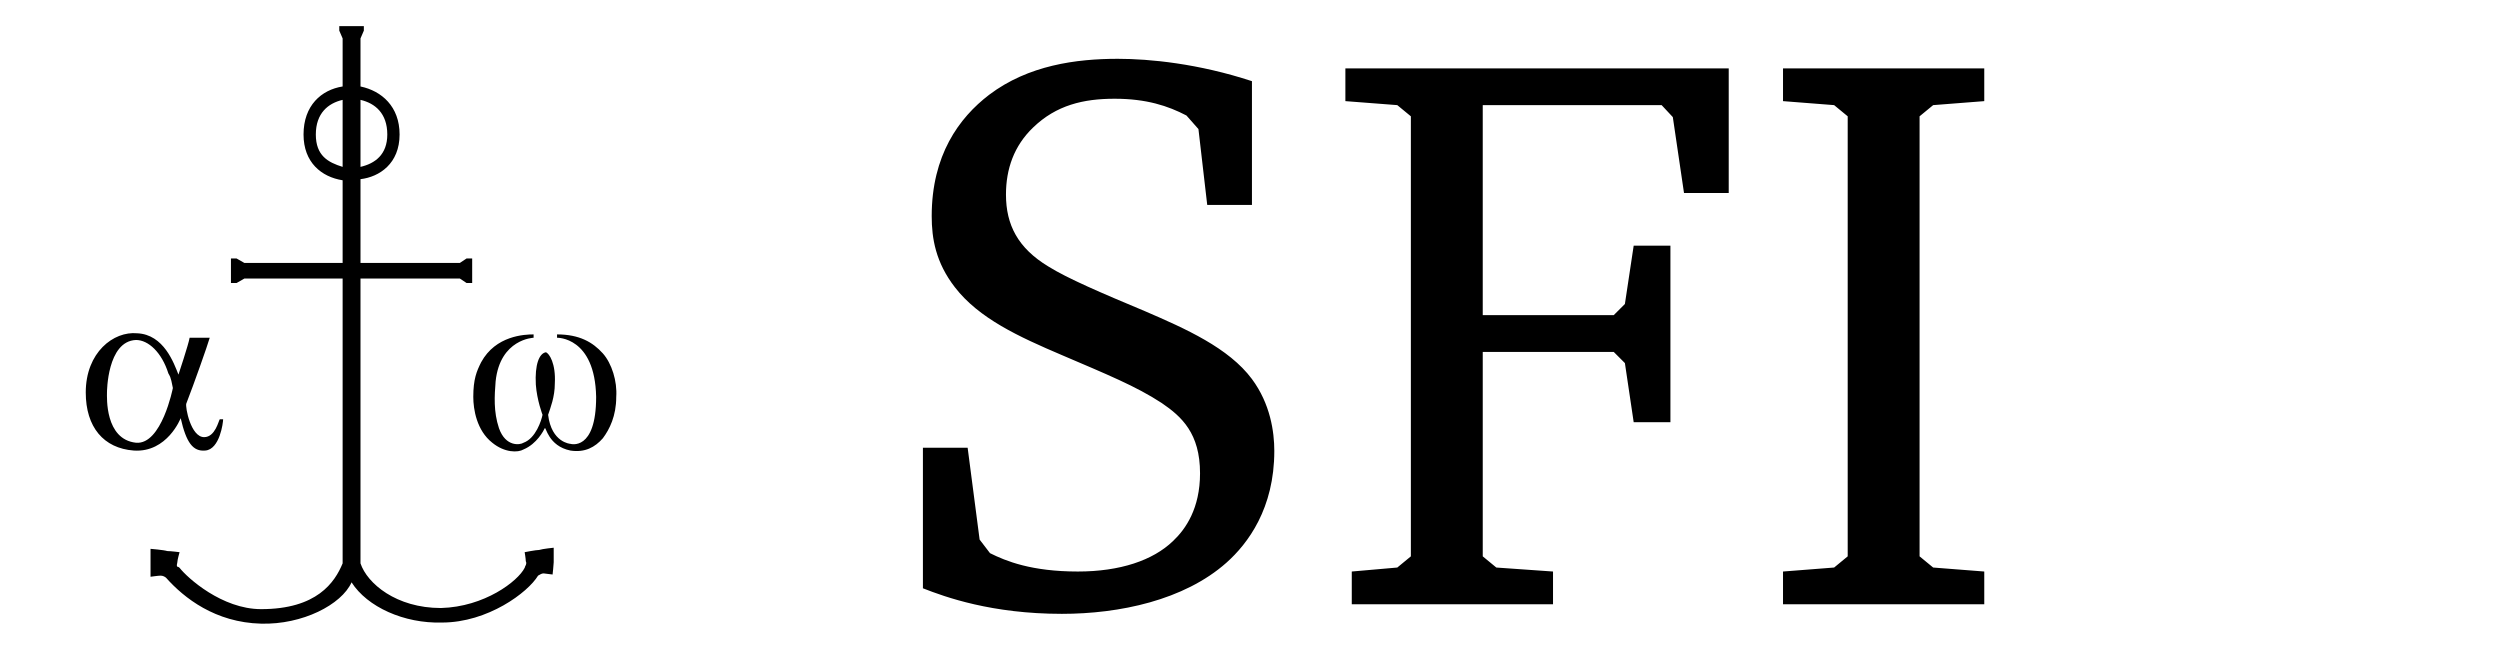
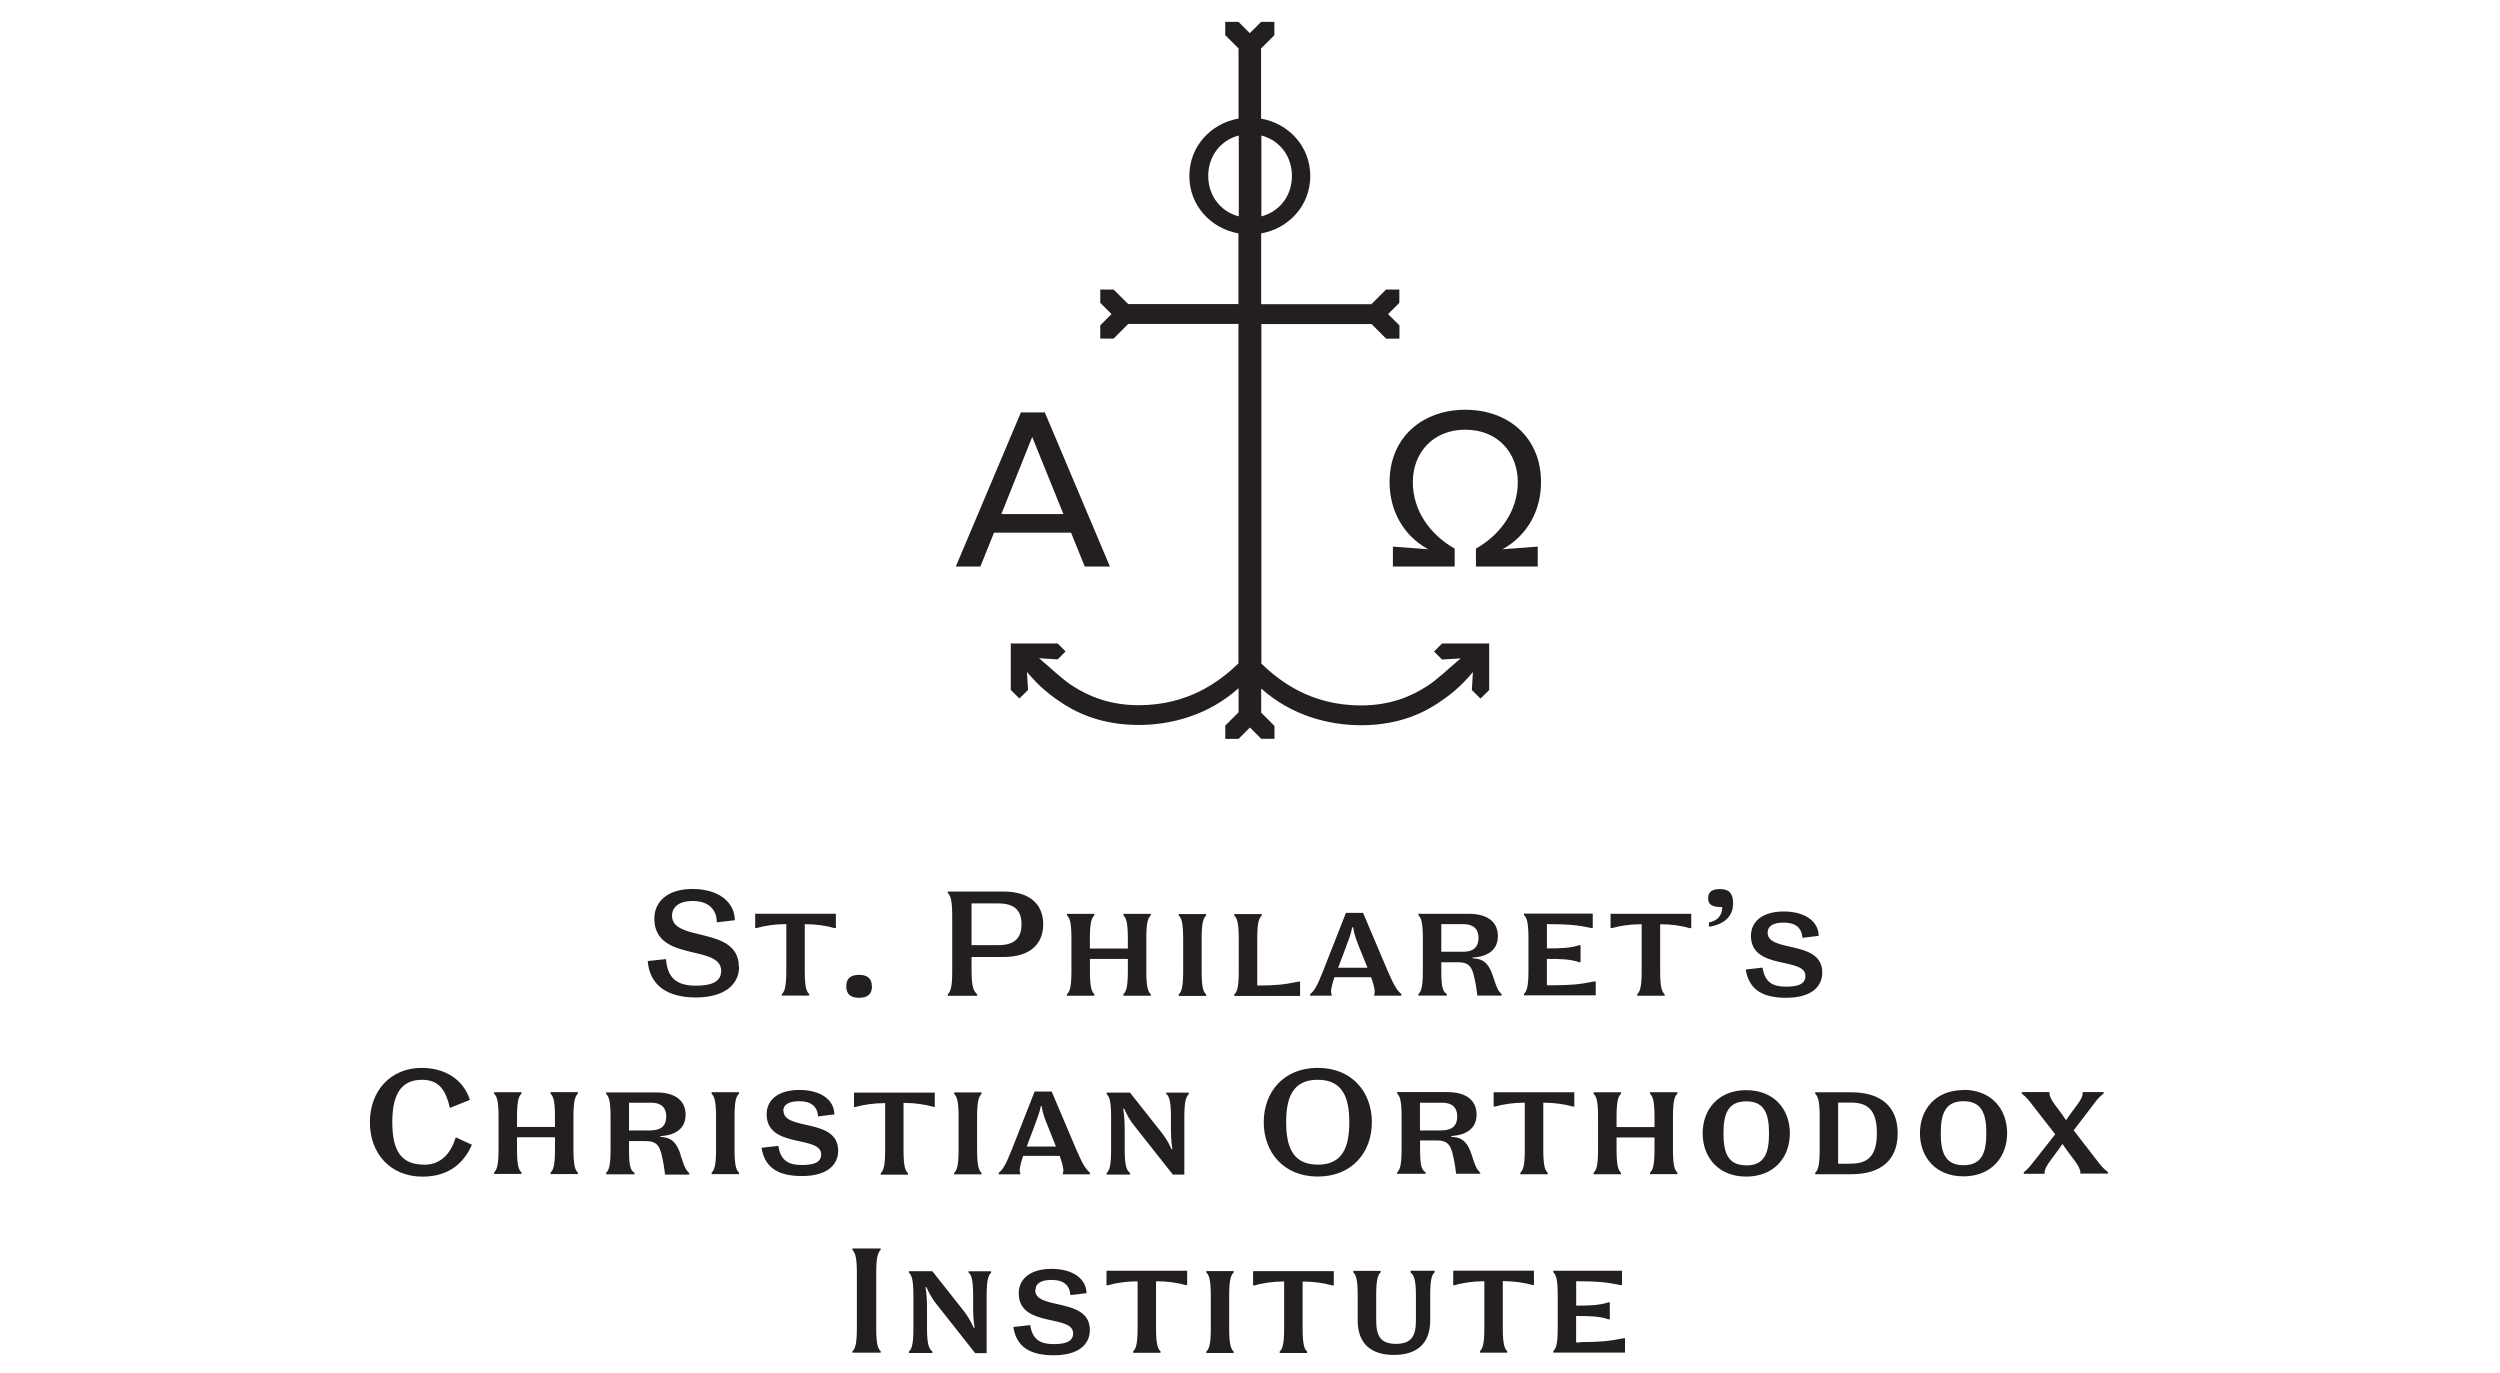
- <svg xmlns="http://www.w3.org/2000/svg" viewBox="0 210.5 1440 379">
-   <path d="M120.802 405.045c-1.286 4.503-9.006 26.375-13.51 37.954-.643 1.93 2.574 19.297 10.293 19.297 6.434 0 8.363-9.65 9.006-10.292h1.932c0 1.93-1.93 17.368-10.293 18.012-7.077.644-10.936-4.503-14.153-18.654 0 0-7.72 19.943-27.02 18.654-17.368-1.286-27.66-13.51-27.66-33.45 0-23.16 16.08-35.382 29.59-34.096 15.44.646 21.23 17.37 23.804 23.804 0 0 5.79-17.37 6.434-21.23h11.578zm-42.458 60.47c14.796 1.285 21.23-31.522 21.23-31.522-1.287-7.076-1.93-7.076-2.574-8.363-3.858-12.223-11.58-19.298-18.655-19.298-16.725.644-16.725 30.233-16.725 30.233 0 2.575-1.287 27.02 16.724 28.95zm235.445-8.363c.642-1.287 1.93 10.293 14.794 12.865 8.362 1.288 14.152-1.93 18.655-7.077 3.858-5.145 7.718-12.864 7.718-23.8.644-9.008-2.572-19.3-7.72-25.09-5.79-6.433-13.51-10.935-26.374-10.935v1.93s21.87-.645 22.516 34.094c0 31.52-14.797 27.017-14.797 27.017s-10.936-.643-12.865-16.725c1.286-3.86 3.86-10.292 3.86-18.01.643-11.58-3.218-17.37-5.147-18.014-3.858.644-6.432 7.077-5.788 18.655.643 9.006 3.86 17.368 3.86 17.368-.645 3.218-3.86 13.51-10.937 16.083-1.93 1.286-10.293 2.574-14.153-8.362-3.217-9.648-2.572-18.653-1.93-27.018 2.573-24.445 21.87-25.088 21.87-25.088v-1.93c-5.145 0-21.87.644-30.233 16.08-2.574 5.147-4.503 9.65-4.503 19.944 0 7.076 1.93 19.3 10.936 26.374 7.076 5.79 14.796 5.79 18.012 3.86 7.72-3.215 11.58-10.933 12.224-12.22zm-3.22 70.12c-1.93 0-8.36 1.285-8.36 1.285s.643 3.86.643 5.146c.644 1.286 0 1.93 0 2.573-.644 0 0 0-.644 1.286-3.86 7.72-23.16 22.516-48.248 23.158-25.73 0-42.457-14.152-46.316-25.732V370.95H264.9l3.858 2.573h3.217V359.37h-3.217l-3.86 2.573h-57.252v-48.246c10.936-1.287 22.516-9.006 22.516-25.73 0-16.082-10.293-25.088-22.516-27.662v-27.66l1.93-4.505v-2.572h-14.154v2.572l1.932 4.504v27.66c-12.223 1.93-22.515 10.937-22.515 27.662 0 16.082 10.29 24.444 22.514 26.375v47.604h-56.61l-4.502-2.573h-3.217v14.153h3.217l4.503-2.573h56.61v164.04c-4.504 10.936-14.797 26.374-46.96 26.374-22.516 0-42.46-18.01-46.96-23.802-.644-.643-1.287-.643-1.287-.643-.644-.646 0-1.933 0-2.575 0-1.285 1.286-5.79 1.286-5.79s-5.146-.643-7.076-.643c-1.93-.644-9.65-1.286-9.65-1.286v16.084s4.503-.645 5.79-.645c1.286 0 2.572.645 3.218 1.287 10.29 11.578 28.304 25.73 54.68 26.374 23.8.645 46.315-10.937 52.106-23.802 9.005 14.152 30.233 23.802 52.105 23.158 26.374 0 49.533-17.368 55.322-27.02 1.286-.643 1.93-1.285 3.216-1.285l5.146.643s.644-5.79.644-7.076v-8.362s-6.435.645-8.365 1.29zM207.646 268.025c8.362 1.93 15.438 7.72 15.438 19.942 0 11.58-7.076 16.725-15.438 18.654v-38.596zm-25.73 19.94c0-12.22 7.075-18.01 15.437-19.94v38.596c-8.362-2.574-15.438-6.433-15.438-18.655zM531.6 468.396h25.76l6.9 52.9 5.98 7.82c9.2 4.6 23.92 10.58 50.6 10.58 24.38 0 43.242-6.44 54.742-17.48 7.36-6.9 15.64-18.86 15.64-39.1 0-23-10.58-32.66-22.08-40.48-14.72-9.66-31.74-16.562-57.5-27.6-24.84-10.58-47.842-21.162-61.642-39.103-11.04-14.26-13.34-28.06-13.34-40.94 0-34.96 15.64-56.58 33.12-69.92 22.54-17.02 50.14-20.7 74.06-20.7 18.4 0 46.462 2.76 77.282 12.88v71.3h-25.76l-5.06-43.7-6.9-7.82c-10.58-5.52-23-9.66-41.4-9.66-17.94 0-33.582 3.68-46.92 16.56-11.042 10.58-15.642 23.92-15.642 38.64 0 17.48 6.9 30.82 24.38 41.4 11.04 6.9 30.36 15.18 55.66 25.76 23.46 10.12 48.302 21.16 61.642 39.102 10.58 14.26 12.88 30.36 12.88 41.4 0 33.12-15.18 53.36-27.6 64.4-24.38 21.62-61.64 29.44-94.76 29.44-40.48 0-67.162-9.66-80.042-14.72v-80.96zM778.62 539.697l26.22-2.3 7.82-6.44V277.493l-7.82-6.44-29.9-2.3v-18.86h220.804v71.76h-25.76l-6.44-43.7-6.44-6.9H854.06v120.982h75.44l6.44-6.44 5.06-33.58h21.162v101.662h-21.16l-5.06-34.04-6.44-6.44h-75.44v117.76l7.818 6.44 32.66 2.3v18.86H778.62v-18.86zM1027.015 539.697l29.44-2.3 7.82-6.44V277.493l-7.82-6.44-29.44-2.3v-18.86h115.92v18.86l-29.44 2.3-7.818 6.44v253.463l7.82 6.44 29.44 2.3v18.86h-115.922v-18.86z" />
+ <svg xmlns="http://www.w3.org/2000/svg" width="235.215" height="129.119" viewBox="0 0 235.215 129.119">
+   <path fill="#231F20" d="M102.053 53.303h2.375l-6.125-14.5h-2.25l-6.125 14.5h2.313l1.28-3.188h7.25l1.29 3.188zm-7.838-4.938l2.9-7.25 2.938 7.25h-5.838zm50.775-3c0-4.25-3.125-6.813-7.125-6.813s-7.125 2.563-7.125 6.813c0 2.625 1.25 5 3.625 6.313l-3.313-.25v1.875h5.813v-1.688c-2.313-1.313-3.938-3.563-3.938-6.25 0-2.75 1.875-4.937 4.938-4.937s4.938 2.187 4.938 4.937c0 2.688-1.625 4.938-3.938 6.25v1.688h5.813v-1.875l-3.313.25c2.375-1.313 3.625-3.687 3.625-6.313zm-10.062 15.938l.75.75 1.756-.11c-1.203 1.003-2.088 1.894-3.067 2.548-1.625 1.07-3.625 1.88-6.313 1.88-4.688 0-7.625-2.25-9.375-3.93V30.49h10.37l1.37 1.376h1.25v-1.25l-1.07-1.063 1.06-1.062v-1.25h-1.25l-1.38 1.38h-10.37v-6.66c2.62-.47 4.62-2.64 4.62-5.4s-2-4.94-4.63-5.4v-6.6l1.25-1.25V2.06h-1.25l-1.06 1.063-1.06-1.063h-1.25v1.25l1.25 1.25v6.593c-2.63.468-4.63 2.644-4.63 5.406 0 2.76 2 4.93 4.62 5.4v6.65h-10.37l-1.38-1.37h-1.25v1.25l1.06 1.06-1.06 1.06v1.25h1.25l1.38-1.38h10.37v31.94c-1.75 1.68-4.69 3.93-9.38 3.93-2.69 0-4.69-.81-6.31-1.87-.98-.65-1.87-1.54-3.07-2.55l1.75.11.75-.75-.75-.75H95.1v4.37l.813.81.813-.81-.106-1.69c1.214 1.44 2.21 2.23 3.6 3.12 1.813 1.12 4.063 1.87 6.938 1.87 2.994 0 6.53-.9 9.373-3.46v2.27l-1.25 1.25v1.25h1.25l1.07-1.07 1.06 1.06h1.25V68.3l-1.25-1.25v-2.27c2.85 2.555 6.38 3.453 9.38 3.453 2.88 0 5.13-.75 6.94-1.876 1.39-.89 2.39-1.682 3.6-3.125l-.1 1.687.81.81.82-.81v-4.38h-4.43l-.75.75zm-16.25-48.553c1.7.44 2.875 1.925 2.875 3.803 0 1.88-1.176 3.364-2.875 3.804V12.75zm-2.125 7.606c-1.698-.44-2.875-1.925-2.875-3.804 0-1.878 1.177-3.364 2.875-3.803v7.6zM64.03 108.614c-.323-.952-.743-1.624-1.892-1.64v-.083c1.652-.09 2.367-.89 2.367-2.01 0-1.22-.827-2.1-2.773-2.1h-4.707v.14c.21.21.42.49.42 2.16v3.11c0 1.67-.21 1.95-.42 2.16v.14H59.7v-.14c-.28-.21-.518-.36-.518-2.1v-.89h1.597c.99 0 1.24.45 1.44 1.17.18.73.28 1.33.35 1.98h2.28v-.14c-.27-.24-.41-.46-.67-1.26l-.16-.46zm-2.774-2.255h-2.073v-2.61h2.073c.925 0 1.43.43 1.43 1.3s-.505 1.3-1.43 1.3zm8.262-15.38c0-3.92-6.29-2.29-6.29-4.82 0-.89.772-1.39 1.905-1.39 1.556 0 2.298.81 2.312 2.01l1.695-.2c-.028-1.71-1.513-2.94-4.007-2.94-2.27 0-3.57 1.16-3.57 2.78 0 4.15 6.288 2.39 6.288 4.93 0 1.01-.88 1.39-2.39 1.39-1.87 0-2.67-.8-2.8-2.5l-1.72.18c.19 2.37 1.95 3.43 4.53 3.43 2.74-.01 4.07-1.24 4.07-2.91zm-2.568 11.93c.21.21.42.49.42 2.16v3.11c0 1.66-.21 1.94-.42 2.15v.14h2.58v-.14c-.21-.21-.42-.49-.42-2.16v-3.11c0-1.67.21-1.95.42-2.16v-.14h-2.58v.14zm6.738 1.65c0-.66.574-.95 1.513-.95 1.12 0 1.7.49 1.77 1.43l1.53-.19c-.01-1.36-1.27-2.3-3.29-2.3-1.99 0-3.08.93-3.08 2.29 0 3.26 5.13 1.94 5.13 3.77 0 .81-.79 1-1.82 1-1.27 0-2-.42-2.21-1.8l-1.58.18c.31 2 1.74 2.66 3.8 2.66 2.31 0 3.41-1 3.41-2.39 0-3.11-5.14-1.84-5.14-3.74zm-21.894-1.66c.21.21.42.49.42 2.16v.97h-3.57v-.97c0-1.67.21-1.95.42-2.16v-.14h-2.578v.14c.21.21.42.49.42 2.15v3.11c0 1.66-.21 1.94-.42 2.15v.14h2.577v-.14c-.21-.21-.42-.49-.42-2.16V107h3.573v1.165c0 1.67-.21 1.95-.42 2.16v.14h2.577v-.14c-.21-.21-.42-.49-.42-2.16v-3.11c0-1.667.21-1.947.42-2.16v-.14h-2.578v.14zM82.03 92.8c0-.77-.448-1.08-1.205-1.08-.756 0-1.204.31-1.204 1.08s.45 1.08 1.21 1.08 1.21-.31 1.21-1.08zm-8.05-5.85v4.424c0 1.67-.21 1.95-.42 2.16v.14h2.577v-.14c-.21-.21-.42-.49-.42-2.16v-4.42h.14c.854 0 1.892.14 2.647.362h.14V85.97h-7.592v1.345h.14c.757-.226 1.794-.366 2.648-.366h.14zm94.066 5.88c-1.274 0-2.003-.42-2.213-1.792l-1.583.18c.31 2 1.737 2.66 3.796 2.66 2.312 0 3.404-.993 3.404-2.38 0-3.11-5.14-1.835-5.14-3.74 0-.66.573-.953 1.512-.953 1.12 0 1.695.49 1.765 1.43l1.527-.183c-.015-1.355-1.275-2.294-3.292-2.294-1.99 0-3.082.937-3.082 2.296 0 3.264 5.127 1.95 5.127 3.77 0 .81-.798 1.006-1.82 1.006zm-31.92.7c-.28-.21-.52-.363-.52-2.1v-.896h1.598c.995 0 1.247.45 1.443 1.163.182.73.28 1.33.35 1.975h2.283v-.14c-.266-.238-.406-.46-.672-1.26l-.154-.464c-.322-.95-.742-1.62-1.89-1.64v-.08c1.65-.095 2.366-.892 2.366-2.014 0-1.22-.827-2.1-2.773-2.1h-4.707v.14c.21.21.42.49.42 2.154v3.11c0 1.667-.21 1.946-.42 2.157v.14h2.676v-.136zm-.52-6.582h2.074c.925 0 1.43.434 1.43 1.3s-.505 1.3-1.43 1.3h-2.073v-2.6zm26.433-1.6c0 .757-.44 1.3-1.25 1.44v.405c1.57-.24 2.27-1.08 2.27-2.2 0-.91-.35-1.345-1.24-1.345-.76 0-1.11.29-1.11.85 0 .62.36.845 1.31.845zM80.2 117.61c.21.21.42.49.42 2.157v5.21c0 1.663-.21 1.942-.42 2.153v.14h2.66v-.14c-.21-.21-.42-.49-.42-2.157v-5.21c0-1.67.21-1.948.42-2.16v-.14H80.2v.14zm45.087-24.074c-.113-.168-.057-.63.266-1.598H129c.352.967.394 1.43.295 1.598v.14h2.55v-.14c-.364-.35-.603-.603-1.29-2.2l-2.31-5.448h-1.61l-2.144 5.45c-.58 1.483-.84 1.89-1.23 2.198v.14h2.03v-.14zm1.344-4.455c.26-.67.47-1.17.59-1.83h.09c.09.66.34 1.29.56 1.84l.79 1.96h-2.76l.74-1.96zm-34.7 4.46c-.28-.28-.52-.56-.52-2.16v-1.34h2.97c2.6 0 3.77-1.27 3.77-3.08s-1.17-3.08-3.77-3.08h-5.21v.14c.21.21.42.49.42 2.16v5.21c0 1.67-.21 1.95-.42 2.16v.14h2.76v-.14zM91.41 85h2.52c1.52 0 2.18.66 2.18 1.96s-.66 1.963-2.17 1.963h-2.53v-3.93zm.94 17.92v-.14h-2.58v.14c.21.21.42.49.42 2.16v3.11c0 1.67-.21 1.95-.42 2.16v.14h2.58v-.14c-.21-.21-.42-.49-.42-2.157v-3.11c0-1.665.21-1.945.42-2.156zm-52.47 6.655c-2.21 0-2.97-1.415-2.97-3.992s.8-3.99 2.8-3.99c1.67 0 2.26 1.093 2.62 2.647l1.88-.756c-.61-1.92-2.34-3.01-4.54-3.01-2.91 0-4.87 2.15-4.87 5.118s1.96 5.114 4.948 5.114c2.49 0 3.906-1.29 4.65-3l-1.514-.7c-.42 1.33-1.246 2.58-2.997 2.58zm84.1-9.105c-3.22 0-5.08 2.283-5.08 5.113s1.867 5.114 5.09 5.114 5.084-2.283 5.084-5.113-1.863-5.112-5.084-5.112zm0 9.105c-2.38 0-2.97-1.725-2.97-3.994s.59-3.99 2.97-3.99 2.97 1.73 2.97 4-.59 3.99-2.97 3.99zm26.15-17.236h-.14c-1.39.29-2.27.36-4.03.36h-.42v-2.48h.14c.956 0 2.1.01 2.89.31h.14v-1.6h-.14c-.786.29-1.935.3-2.888.3h-.14v-2.28h.14c1.766 0 2.647.07 4.034.36h.14v-1.35h-6.47v.14c.21.21.42.49.42 2.15v3.11c0 1.66-.21 1.94-.42 2.15v.14h6.75v-1.34zm-17.42 27.38c.257.21.51.49.51 2.16v2.31c0 1.45-.366 2.25-1.88 2.25-1.5 0-1.86-.8-1.86-2.26v-2.31c0-1.67.21-1.95.42-2.16v-.14h-2.58v.14c.21.21.42.49.42 2.15v2.38c0 2.16 1.233 3.24 3.404 3.24 2.186 0 3.418-1.08 3.418-3.24v-2.38c0-1.67.21-1.95.42-2.16v-.14h-2.27v.14zm16 6.58h-.42v-2.48h.14c.957 0 2.1.01 2.89.31h.14v-1.6h-.14c-.782.29-1.93.31-2.884.31h-.14v-2.29h.14c1.766 0 2.647.07 4.034.36h.14v-1.35h-6.47v.14c.21.21.42.49.42 2.16v3.11c0 1.66-.21 1.94-.42 2.15v.14h6.75v-1.35h-.14c-1.388.29-2.27.36-4.036.36zm-9.44-15.82v-.14c-.26-.24-.4-.46-.67-1.26l-.15-.47c-.324-.96-.744-1.63-1.893-1.64v-.09c1.653-.1 2.368-.89 2.368-2.02 0-1.22-.826-2.11-2.772-2.11h-4.703v.14c.21.21.42.49.42 2.15v3.11c0 1.66-.21 1.94-.42 2.15v.14h2.676v-.14c-.28-.21-.516-.36-.516-2.1v-.9h1.596c.992 0 1.244.45 1.44 1.16.182.73.28 1.33.35 1.972h2.283zm-3.6-4.12h-2.07v-2.61h2.076c.925 0 1.43.43 1.43 1.3s-.505 1.3-1.43 1.3zm1.06 14.56h.14c.755-.23 1.792-.37 2.646-.37h.14v4.42c0 1.67-.21 1.95-.42 2.16v.14h2.577v-.14c-.21-.21-.42-.49-.42-2.16v-4.43h.14c.854 0 1.89.14 2.647.36h.142v-1.35h-7.595v1.35zm18.515-18.01c.21.21.42.49.42 2.16v.97h-3.57v-.97c0-1.67.21-1.95.42-2.16v-.14h-2.58v.14c.21.21.42.49.42 2.16v3.11c0 1.67-.21 1.95-.42 2.16v.14h2.58v-.14c-.21-.21-.42-.49-.42-2.16v-1.16h3.57v1.16c0 1.66-.21 1.94-.42 2.15v.14h2.577v-.14c-.21-.21-.42-.49-.42-2.16v-3.11c0-1.67.21-1.95.42-2.16v-.14h-2.58v.14zm-10.05.84h.14c.853 0 1.89.14 2.646.36h.14v-1.34h-7.59v1.34h.14c.76-.22 1.8-.36 2.65-.36h.14v4.43c0 1.67-.21 1.95-.42 2.16v.14h2.58v-.14c-.21-.21-.42-.49-.42-2.16v-4.43zm52.038 5.35l-2.13-2.75 1.696-2.22c.44-.59.63-.86 1.12-1.24v-.14h-1.97v.14c0 .22-.17.6-.48 1.01l-.49.66c-.18.25-.37.5-.56.8h-.06c-.19-.3-.37-.55-.56-.8l-.49-.66c-.31-.41-.48-.79-.48-1.01v-.14h-2.61v.14c.48.38.67.64 1.12 1.23l2.03 2.6-1.85 2.35c-.46.57-.63.85-1.11 1.23v.14h1.96v-.16c0-.21.2-.63.52-1.05l.53-.72c.19-.27.4-.52.6-.84h.07c.19.32.4.57.59.84l.53.71c.32.42.52.84.52 1.05v.15h2.6v-.14c-.49-.38-.69-.64-1.138-1.23zm-12.49-6.54c-2.633 0-4.103 1.82-4.103 4.06s1.47 4.06 4.1 4.06 4.104-1.83 4.104-4.07-1.47-4.07-4.104-4.07zm0 7.07c-1.764 0-2.143-1.25-2.143-3.01 0-1.77.38-3.01 2.14-3.01s2.144 1.24 2.144 3.01c0 1.76-.38 3.01-2.144 3.01zm-10.555-6.86h-3.402v.14c.21.21.42.49.42 2.16v3.11c0 1.67-.21 1.95-.42 2.16v.14h3.404c2.787 0 4.356-1.35 4.356-3.85s-1.57-3.86-4.356-3.86zm0 6.72h-1.245v-5.75h1.25c1.763 0 2.393.99 2.393 2.87s-.63 2.87-2.395 2.87zM151.53 87.32h.14c.756-.222 1.793-.362 2.647-.362h.14v4.426c0 1.668-.21 1.947-.42 2.158v.14h2.58v-.14c-.21-.21-.42-.49-.42-2.156V86.96h.14c.853 0 1.89.14 2.646.364h.14v-1.35h-7.592v1.346zm12.77 15.247c-2.634 0-4.104 1.82-4.104 4.064s1.47 4.07 4.1 4.07 4.105-1.82 4.105-4.07-1.47-4.06-4.1-4.06zm0 7.076c-1.765 0-2.144-1.247-2.144-3.012s.38-3.01 2.14-3.01 2.144 1.25 2.144 3.01c0 1.77-.378 3.02-2.143 3.02zm-60.195 11.28h.14c.756-.224 1.793-.364 2.647-.364h.14v4.42c0 1.67-.21 1.95-.42 2.16v.14h2.576v-.14c-.21-.21-.42-.49-.42-2.16v-4.43h.14c.854 0 1.892.14 2.647.36h.14v-1.35h-7.59v1.34zm-1.56-30.7h3.57v1.162c0 1.668-.21 1.947-.42 2.158v.14h2.58v-.14c-.213-.21-.423-.49-.423-2.158v-3.11c0-1.665.21-1.946.42-2.155v-.14h-2.578v.14c.21.21.42.49.42 2.154v.97h-3.57v-.966c0-1.666.21-1.947.42-2.156v-.14h-2.578v.14c.21.21.42.49.42 2.154v3.11c0 1.668-.21 1.947-.42 2.158v.14h2.58v-.14c-.21-.21-.42-.49-.42-2.157v-1.17zm-5.117 31.148c0-.65.577-.95 1.516-.95 1.12 0 1.695.49 1.765 1.43l1.52-.18c-.02-1.35-1.28-2.29-3.29-2.29-1.99 0-3.09.94-3.09 2.3 0 3.27 5.12 1.95 5.12 3.77 0 .81-.8 1.01-1.82 1.01-1.28 0-2.01-.42-2.22-1.79l-1.59.18c.31 2 1.74 2.66 3.8 2.66 2.31 0 3.4-.99 3.4-2.38 0-3.11-5.14-1.83-5.14-3.74zm-1.433-11.02c-.113-.17-.057-.63.266-1.6h3.44c.35.97.4 1.43.3 1.6v.14h2.55v-.14c-.36-.35-.6-.6-1.29-2.2l-2.31-5.45h-1.61l-2.14 5.45c-.59 1.48-.85 1.89-1.24 2.2v.14h2.03v-.14zm1.344-4.45c.25-.67.46-1.18.59-1.83h.08c.08.66.33 1.29.56 1.84l.78 1.96H96.6l.74-1.96zm-12.31-2.13h.14c.85 0 1.89.14 2.64.37h.14v-1.34h-7.6v1.35h.14c.75-.22 1.79-.36 2.65-.36h.14v4.43c0 1.67-.21 1.95-.42 2.16v.14h2.57v-.14c-.21-.21-.42-.49-.42-2.15v-4.43zm6.11 15.96c.21.21.42.49.42 2.16v1.08c0 .58.02 1.28.14 1.95h-.09c-.27-.63-.59-1.13-.95-1.6l-2.94-3.72h-2.2v.14c.21.21.42.49.42 2.16v3.1c0 1.67-.21 1.95-.42 2.16v.14h2.21v-.14c-.26-.21-.51-.49-.51-2.15v-1.96c0-.57-.03-1.27-.14-1.95h.08c.26.58.57 1.14.95 1.6l3.64 4.61h1.08v-5.41c0-1.66.21-1.94.42-2.15v-.14h-2.13v.14zm26.76 1.21h.14c.75-.23 1.79-.37 2.64-.37h.14V125c0 1.67-.21 1.948-.42 2.16v.14h2.58v-.14c-.21-.21-.42-.49-.42-2.157v-4.425h.14c.85 0 1.89.14 2.65.364h.14v-1.347h-7.59v1.35zm-4.4-1.21c.21.21.42.49.42 2.16V125c0 1.667-.21 1.946-.42 2.157v.14h2.57v-.14c-.21-.21-.42-.49-.42-2.156v-3.11c0-1.67.21-1.95.42-2.16v-.14h-2.57v.14zm-3.75-16.8c.21.21.42.49.42 2.16v1.08c0 .58.02 1.28.14 1.95h-.09c-.27-.63-.59-1.13-.96-1.6l-2.94-3.72h-2.2v.14c.21.21.42.49.42 2.16v3.11c0 1.67-.21 1.95-.42 2.16v.14h2.21v-.14c-.25-.21-.51-.49-.51-2.16v-1.96c0-.57-.03-1.27-.14-1.95h.08c.26.58.57 1.14.95 1.6l3.64 4.61h1.08v-5.41c0-1.66.21-1.94.42-2.16v-.14h-2.13v.14zm12.58-10.58h-.14c-1.39.3-2.27.37-3.76.37h-.14V88.3c0-1.666.21-1.947.42-2.156V86h-2.58v.14c.21.21.42.49.42 2.16v3.11c0 1.665-.21 1.944-.42 2.155v.14h6.19v-1.35zm-11.43-6.22c.21.21.42.49.42 2.16v3.11c0 1.67-.21 1.95-.42 2.16v.14h2.58v-.14c-.21-.21-.42-.49-.42-2.16v-3.11c0-1.66.21-1.94.42-2.15V86h-2.58v.14z" />
</svg>
